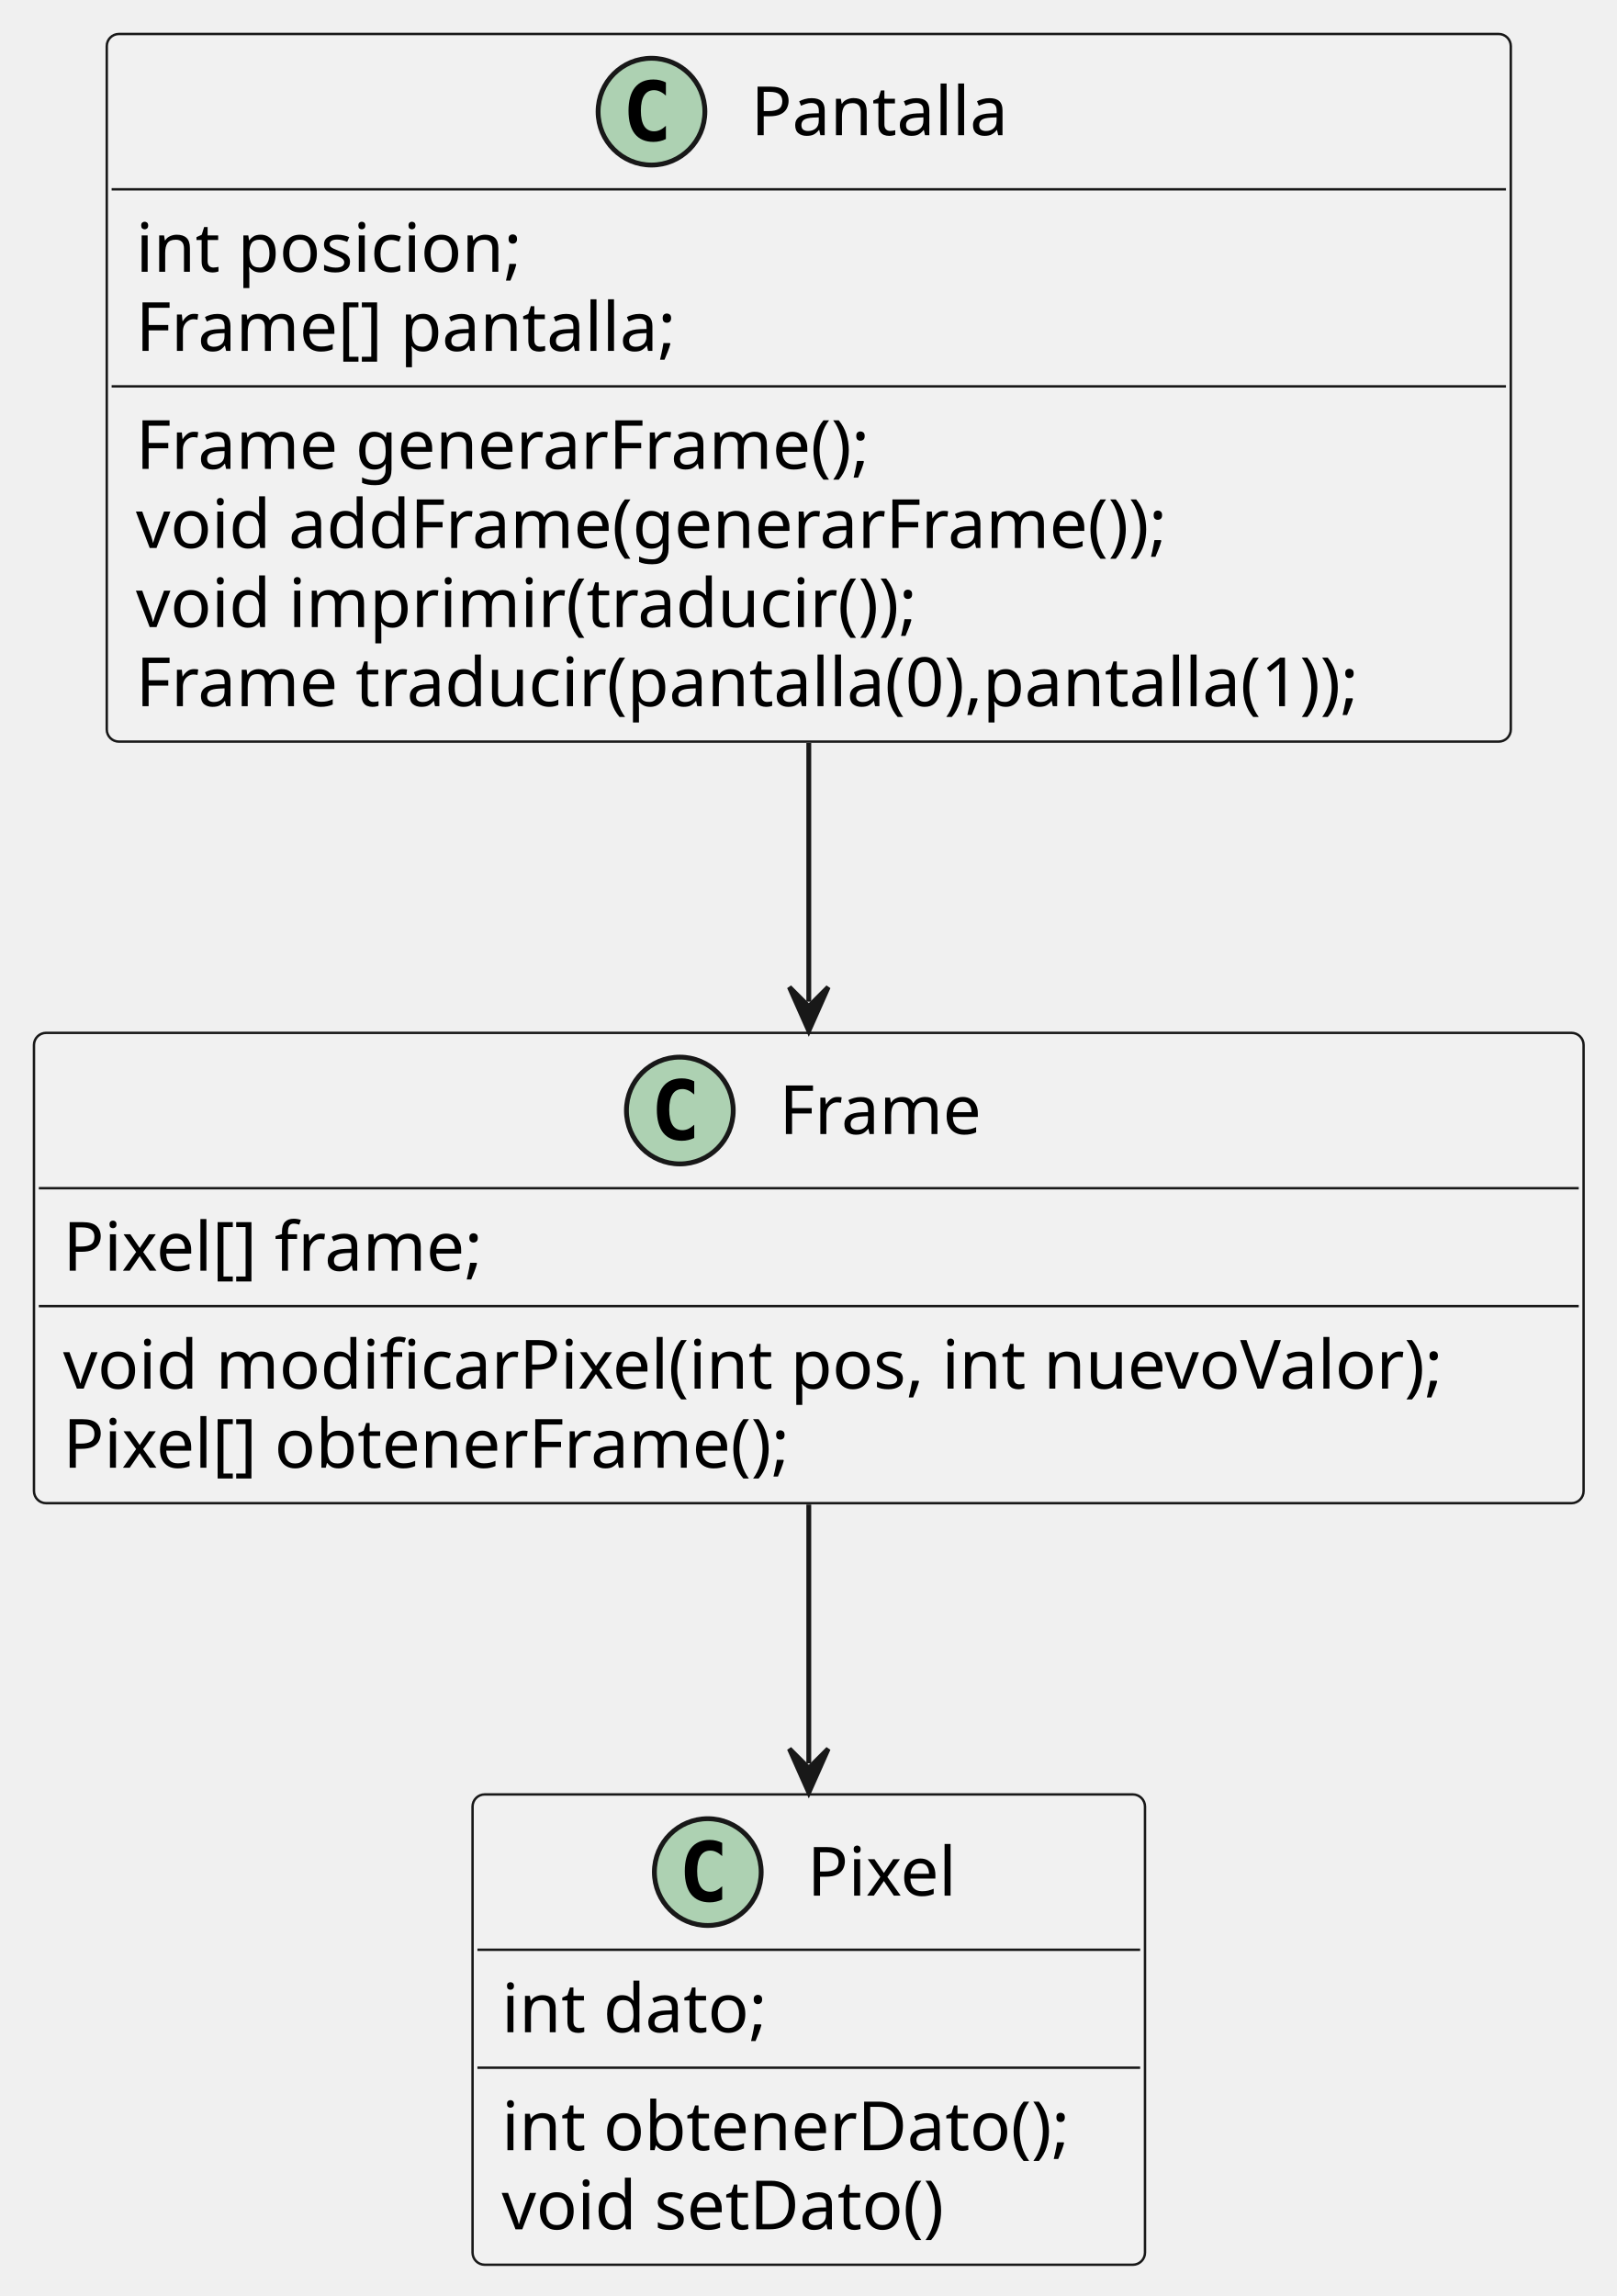
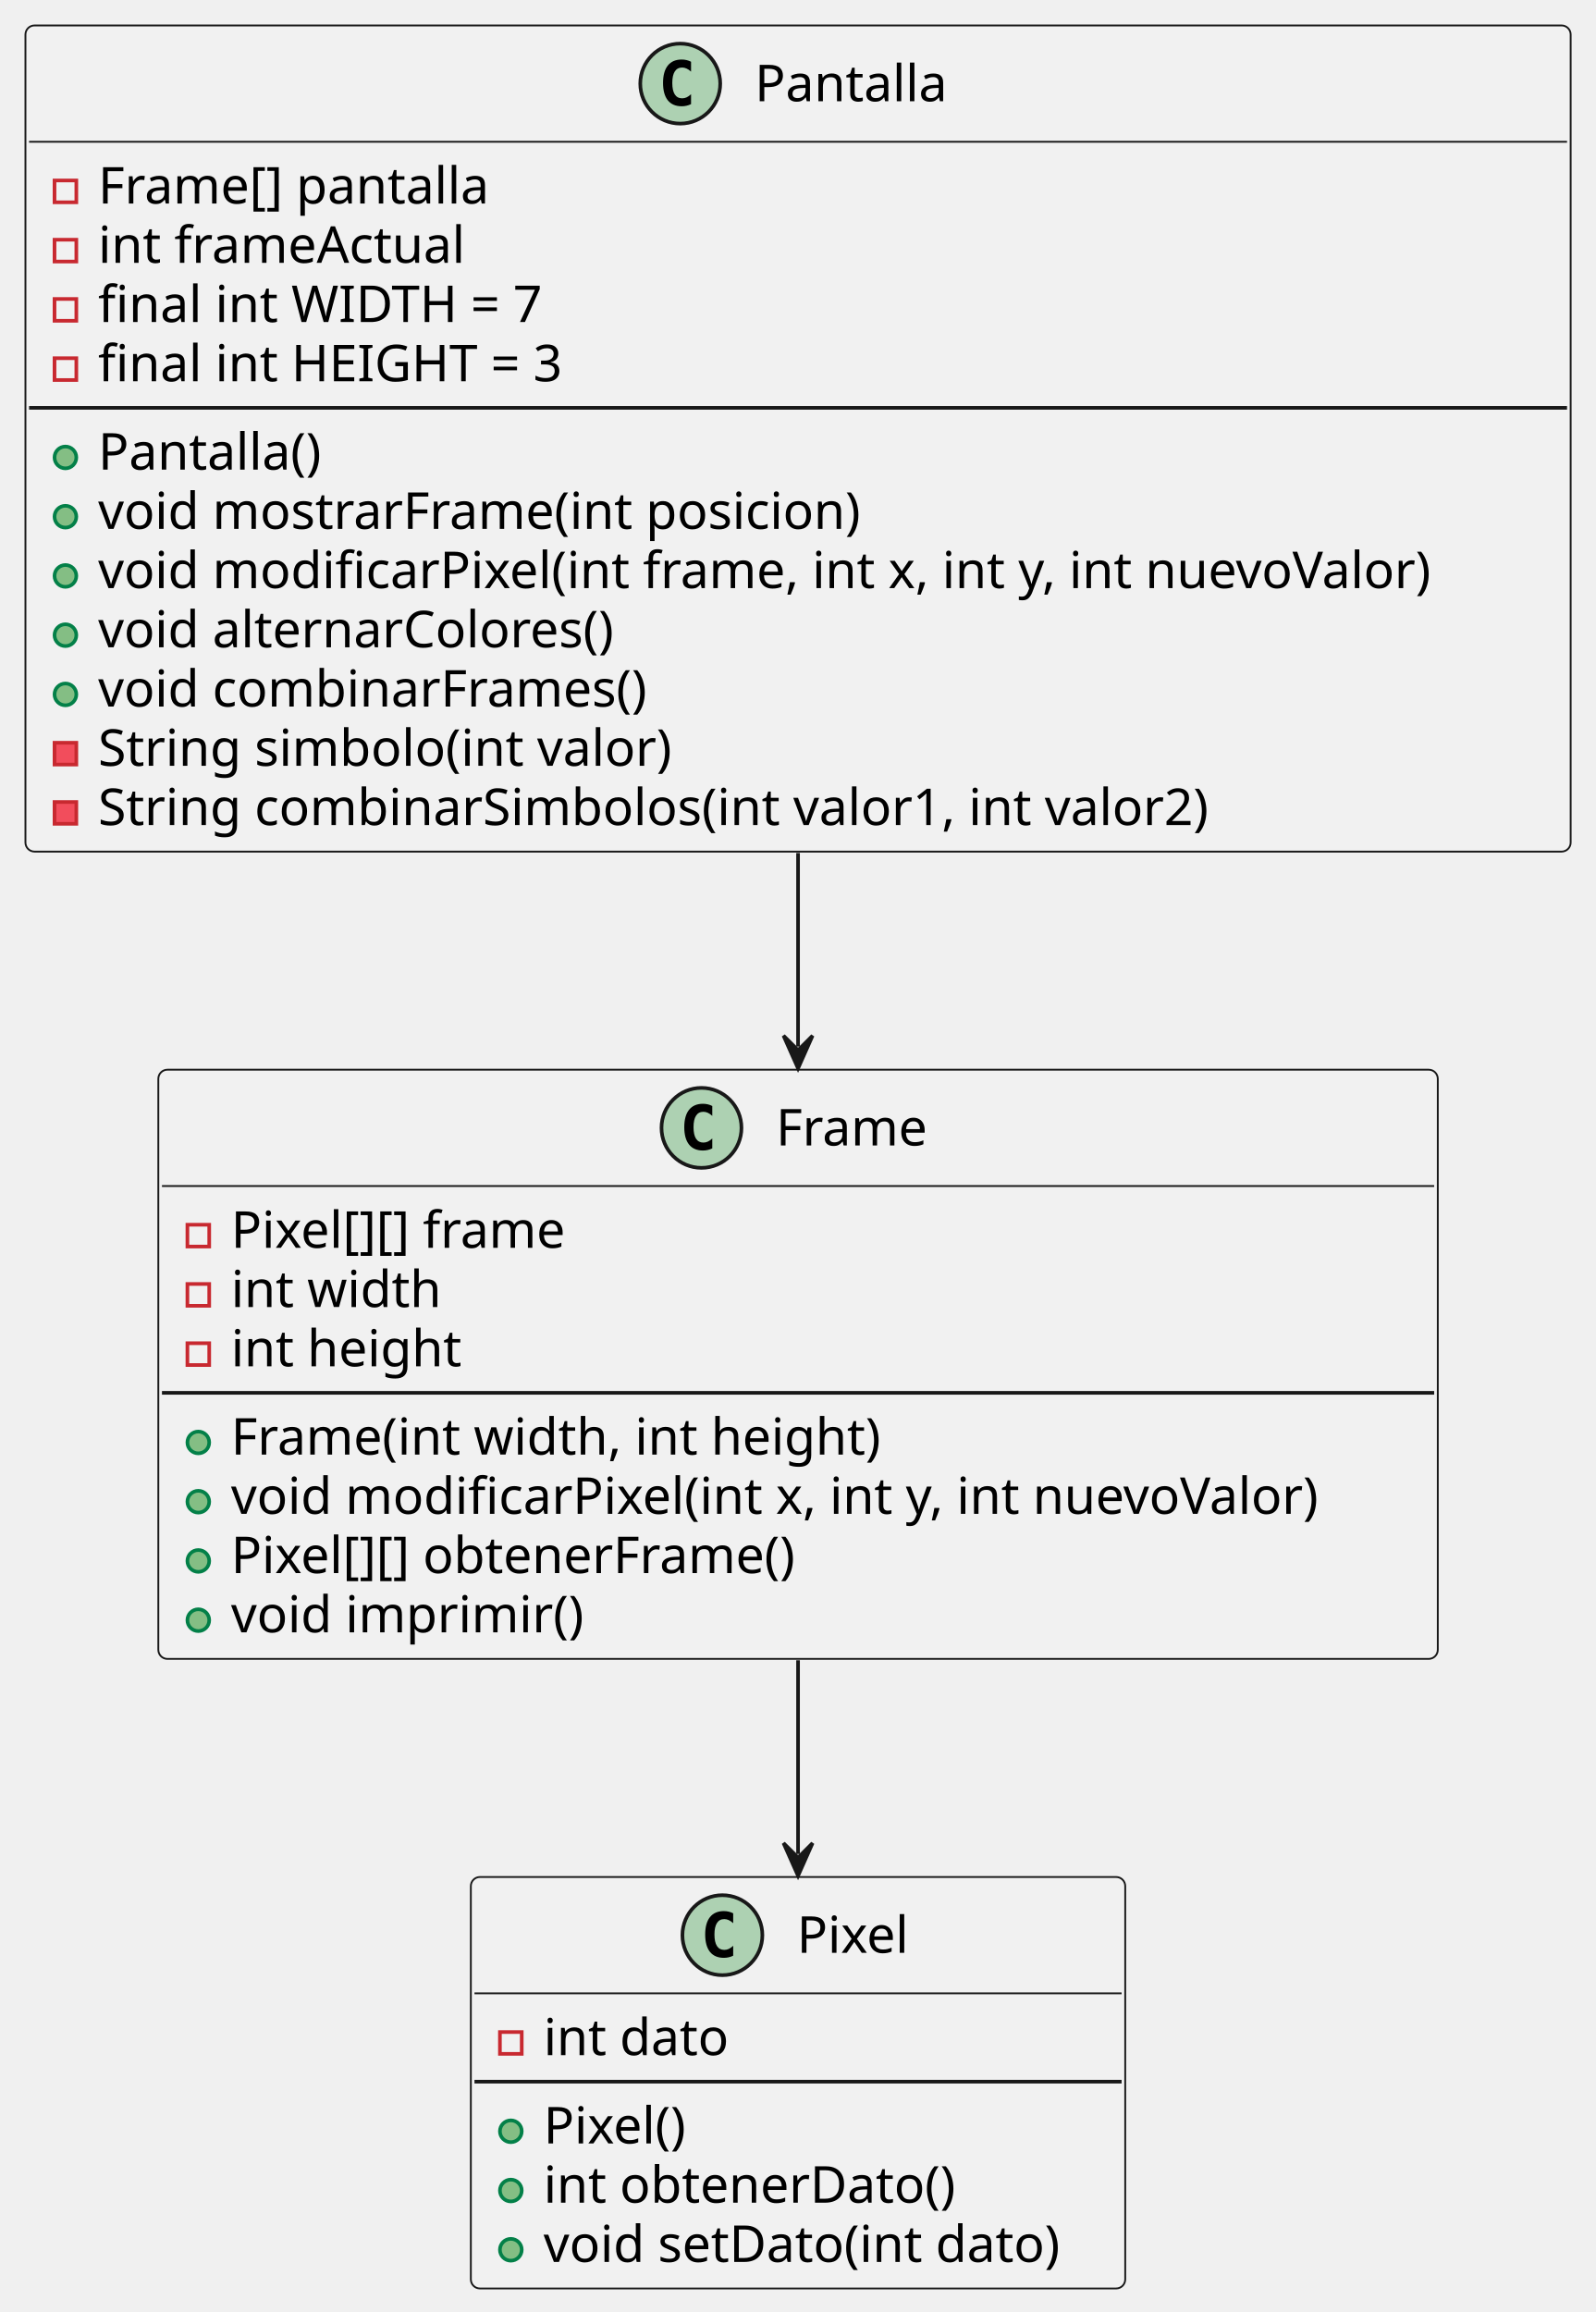
- <svg xmlns="http://www.w3.org/2000/svg" contentStyleType="text/css" data-diagram-type="CLASS" height="473px" preserveAspectRatio="none" style="width:333px;height:473px;background:#FFFFFF;" version="1.1" viewBox="0 0 333 473" width="333px" zoomAndPan="magnify">
+ <svg xmlns="http://www.w3.org/2000/svg" contentStyleType="text/css" data-diagram-type="CLASS" height="636px" preserveAspectRatio="none" style="width:439px;height:636px;background:#FFFFFF;" version="1.1" viewBox="0 0 439 636" width="439px" zoomAndPan="magnify">
  <defs />
  <g>
-     <g id="elem_Pixel">
-       <rect codeLine="1" fill="#F1F1F1" height="96.891" id="Pixel" rx="2.5" ry="2.5" style="stroke:#181818;stroke-width:0.5;" width="138.554" x="97.37" y="369.67" />
-       <ellipse cx="145.837" cy="385.67" fill="#ADD1B2" rx="11" ry="11" style="stroke:#181818;stroke-width:1;" />
-       <path d="M148.805,391.311 Q148.227,391.608 147.587,391.748 Q146.946,391.904 146.243,391.904 Q143.743,391.904 142.415,390.264 Q141.102,388.608 141.102,385.483 Q141.102,382.358 142.415,380.701 Q143.743,379.045 146.243,379.045 Q146.946,379.045 147.587,379.201 Q148.243,379.358 148.805,379.654 L148.805,382.373 Q148.18,381.795 147.587,381.529 Q146.993,381.248 146.368,381.248 Q145.024,381.248 144.337,382.326 Q143.649,383.389 143.649,385.483 Q143.649,387.576 144.337,388.654 Q145.024,389.717 146.368,389.717 Q146.993,389.717 147.587,389.451 Q148.18,389.17 148.805,388.592 L148.805,391.311 Z " fill="#000000" />
-       <text fill="#000000" font-family="sans-serif" font-size="14" lengthAdjust="spacing" textLength="33.12" x="166.337" y="390.517">Pixel</text>
-       <line style="stroke:#181818;stroke-width:0.5;" x1="98.37" x2="234.924" y1="401.67" y2="401.67" />
-       <text fill="#000000" font-family="sans-serif" font-size="14" lengthAdjust="spacing" textLength="58.94" x="103.37" y="418.665">int dato;</text>
-       <line style="stroke:#181818;stroke-width:0.5;" x1="98.37" x2="234.924" y1="425.967" y2="425.967" />
-       <text fill="#000000" font-family="sans-serif" font-size="14" lengthAdjust="spacing" textLength="126.554" x="103.37" y="442.962">int obtenerDato();</text>
-       <text fill="#000000" font-family="sans-serif" font-size="14" lengthAdjust="spacing" textLength="99.811" x="103.37" y="459.259">void setDato()</text>
+     <g id="elem_Pantalla">
+       <rect codeLine="1" fill="#F1F1F1" height="227.266" id="Pantalla" rx="2.5" ry="2.5" style="stroke:#181818;stroke-width:0.5;" width="425.123" x="7" y="7" />
+       <ellipse cx="187.151" cy="23" fill="#ADD1B2" rx="11" ry="11" style="stroke:#181818;stroke-width:1;" />
+       <path d="M190.12,28.641 Q189.542,28.938 188.901,29.078 Q188.26,29.234 187.557,29.234 Q185.057,29.234 183.729,27.594 Q182.417,25.938 182.417,22.812 Q182.417,19.688 183.729,18.031 Q185.057,16.375 187.557,16.375 Q188.26,16.375 188.901,16.531 Q189.557,16.688 190.12,16.984 L190.12,19.703 Q189.495,19.125 188.901,18.859 Q188.307,18.578 187.682,18.578 Q186.338,18.578 185.651,19.656 Q184.963,20.719 184.963,22.812 Q184.963,24.906 185.651,25.984 Q186.338,27.047 187.682,27.047 Q188.307,27.047 188.901,26.781 Q189.495,26.5 190.12,25.922 L190.12,28.641 Z " fill="#000000" />
+       <text fill="#000000" font-family="sans-serif" font-size="14" lengthAdjust="spacing" textLength="56.321" x="207.651" y="27.847">Pantalla</text>
+       <line style="stroke:#181818;stroke-width:0.5;" x1="8" x2="431.123" y1="39" y2="39" />
+       <rect fill="#FFFFFF" fill-opacity="0" height="6" style="stroke:#C82930;stroke-width:1;" width="6" x="15" y="49.648" />
+       <text fill="#000000" font-family="sans-serif" font-size="14" lengthAdjust="spacing" textLength="116.778" x="27" y="55.995">Frame[] pantalla</text>
+       <rect fill="#FFFFFF" fill-opacity="0" height="6" style="stroke:#C82930;stroke-width:1;" width="6" x="15" y="65.945" />
+       <text fill="#000000" font-family="sans-serif" font-size="14" lengthAdjust="spacing" textLength="108.322" x="27" y="72.292">int frameActual</text>
+       <rect fill="#FFFFFF" fill-opacity="0" height="6" style="stroke:#C82930;stroke-width:1;" width="6" x="15" y="82.242" />
+       <text fill="#000000" font-family="sans-serif" font-size="14" lengthAdjust="spacing" textLength="134.682" x="27" y="88.589">final int WIDTH = 7</text>
+       <rect fill="#FFFFFF" fill-opacity="0" height="6" style="stroke:#C82930;stroke-width:1;" width="6" x="15" y="98.539" />
+       <text fill="#000000" font-family="sans-serif" font-size="14" lengthAdjust="spacing" textLength="140.28" x="27" y="104.886">final int HEIGHT = 3</text>
+       <line style="stroke:#181818;stroke-width:1;" x1="8" x2="431.123" y1="112.188" y2="112.188" />
+       <ellipse cx="18" cy="125.836" fill="#84BE84" rx="3" ry="3" style="stroke:#038048;stroke-width:1;" />
+       <text fill="#000000" font-family="sans-serif" font-size="14" lengthAdjust="spacing" textLength="67.245" x="27" y="129.183">Pantalla()</text>
+       <ellipse cx="18" cy="142.133" fill="#84BE84" rx="3" ry="3" style="stroke:#038048;stroke-width:1;" />
+       <text fill="#000000" font-family="sans-serif" font-size="14" lengthAdjust="spacing" textLength="225.08" x="27" y="145.48">void mostrarFrame(int posicion)</text>
+       <ellipse cx="18" cy="158.43" fill="#84BE84" rx="3" ry="3" style="stroke:#038048;stroke-width:1;" />
+       <text fill="#000000" font-family="sans-serif" font-size="14" lengthAdjust="spacing" textLength="399.123" x="27" y="161.776">void modificarPixel(int frame, int x, int y, int nuevoValor)</text>
+       <ellipse cx="18" cy="174.727" fill="#84BE84" rx="3" ry="3" style="stroke:#038048;stroke-width:1;" />
+       <text fill="#000000" font-family="sans-serif" font-size="14" lengthAdjust="spacing" textLength="152.995" x="27" y="178.073">void alternarColores()</text>
+       <ellipse cx="18" cy="191.023" fill="#84BE84" rx="3" ry="3" style="stroke:#038048;stroke-width:1;" />
+       <text fill="#000000" font-family="sans-serif" font-size="14" lengthAdjust="spacing" textLength="162.818" x="27" y="194.37">void combinarFrames()</text>
+       <rect fill="#F24D5C" height="6" style="stroke:#C82930;stroke-width:1;" width="6" x="15" y="204.32" />
+       <text fill="#000000" font-family="sans-serif" font-size="14" lengthAdjust="spacing" textLength="169.661" x="27" y="210.667">String simbolo(int valor)</text>
+       <rect fill="#F24D5C" height="6" style="stroke:#C82930;stroke-width:1;" width="6" x="15" y="220.617" />
+       <text fill="#000000" font-family="sans-serif" font-size="14" lengthAdjust="spacing" textLength="328.925" x="27" y="226.964">String combinarSimbolos(int valor1, int valor2)</text>
    </g>
    <g id="elem_Frame">
-       <rect codeLine="7" fill="#F1F1F1" height="96.891" id="Frame" rx="2.5" ry="2.5" style="stroke:#181818;stroke-width:0.5;" width="319.296" x="7" y="212.78" />
-       <ellipse cx="140.079" cy="228.78" fill="#ADD1B2" rx="11" ry="11" style="stroke:#181818;stroke-width:1;" />
-       <path d="M143.047,234.421 Q142.469,234.718 141.829,234.858 Q141.188,235.014 140.485,235.014 Q137.985,235.014 136.657,233.374 Q135.344,231.718 135.344,228.593 Q135.344,225.468 136.657,223.811 Q137.985,222.155 140.485,222.155 Q141.188,222.155 141.829,222.311 Q142.485,222.468 143.047,222.764 L143.047,225.483 Q142.422,224.905 141.829,224.639 Q141.235,224.358 140.61,224.358 Q139.266,224.358 138.579,225.436 Q137.891,226.499 137.891,228.593 Q137.891,230.686 138.579,231.764 Q139.266,232.827 140.61,232.827 Q141.235,232.827 141.829,232.561 Q142.422,232.28 143.047,231.702 L143.047,234.421 Z " fill="#000000" />
-       <text fill="#000000" font-family="sans-serif" font-size="14" lengthAdjust="spacing" textLength="44.639" x="160.579" y="233.627">Frame</text>
-       <line style="stroke:#181818;stroke-width:0.5;" x1="8" x2="325.296" y1="244.78" y2="244.78" />
-       <text fill="#000000" font-family="sans-serif" font-size="14" lengthAdjust="spacing" textLength="94.726" x="13" y="261.775">Pixel[] frame;</text>
-       <line style="stroke:#181818;stroke-width:0.5;" x1="8" x2="325.296" y1="269.077" y2="269.077" />
-       <text fill="#000000" font-family="sans-serif" font-size="14" lengthAdjust="spacing" textLength="307.296" x="13" y="286.072">void modificarPixel(int pos, int nuevoValor);</text>
-       <text fill="#000000" font-family="sans-serif" font-size="14" lengthAdjust="spacing" textLength="163.57" x="13" y="302.369">Pixel[] obtenerFrame();</text>
+       <rect codeLine="16" fill="#F1F1F1" height="162.078" id="Frame" rx="2.5" ry="2.5" style="stroke:#181818;stroke-width:0.5;" width="352.006" x="43.56" y="294.26" />
+       <ellipse cx="192.994" cy="310.26" fill="#ADD1B2" rx="11" ry="11" style="stroke:#181818;stroke-width:1;" />
+       <path d="M195.962,315.901 Q195.384,316.197 194.744,316.338 Q194.103,316.494 193.4,316.494 Q190.9,316.494 189.572,314.854 Q188.259,313.197 188.259,310.072 Q188.259,306.947 189.572,305.291 Q190.9,303.635 193.4,303.635 Q194.103,303.635 194.744,303.791 Q195.4,303.947 195.962,304.244 L195.962,306.963 Q195.337,306.385 194.744,306.119 Q194.15,305.838 193.525,305.838 Q192.181,305.838 191.494,306.916 Q190.806,307.979 190.806,310.072 Q190.806,312.166 191.494,313.244 Q192.181,314.307 193.525,314.307 Q194.15,314.307 194.744,314.041 Q195.337,313.76 195.962,313.182 L195.962,315.901 Z " fill="#000000" />
+       <text fill="#000000" font-family="sans-serif" font-size="14" lengthAdjust="spacing" textLength="44.639" x="213.494" y="315.107">Frame</text>
+       <line style="stroke:#181818;stroke-width:0.5;" x1="44.56" x2="394.566" y1="326.26" y2="326.26" />
+       <rect fill="#FFFFFF" fill-opacity="0" height="6" style="stroke:#C82930;stroke-width:1;" width="6" x="51.56" y="336.908" />
+       <text fill="#000000" font-family="sans-serif" font-size="14" lengthAdjust="spacing" textLength="100.933" x="63.56" y="343.255">Pixel[][] frame</text>
+       <rect fill="#FFFFFF" fill-opacity="0" height="6" style="stroke:#C82930;stroke-width:1;" width="6" x="51.56" y="353.205" />
+       <text fill="#000000" font-family="sans-serif" font-size="14" lengthAdjust="spacing" textLength="61.291" x="63.56" y="359.552">int width</text>
+       <rect fill="#FFFFFF" fill-opacity="0" height="6" style="stroke:#C82930;stroke-width:1;" width="6" x="51.56" y="369.502" />
+       <text fill="#000000" font-family="sans-serif" font-size="14" lengthAdjust="spacing" textLength="67.327" x="63.56" y="375.849">int height</text>
+       <line style="stroke:#181818;stroke-width:1;" x1="44.56" x2="394.566" y1="383.151" y2="383.151" />
+       <ellipse cx="54.56" cy="396.799" fill="#84BE84" rx="3" ry="3" style="stroke:#038048;stroke-width:1;" />
+       <text fill="#000000" font-family="sans-serif" font-size="14" lengthAdjust="spacing" textLength="193.081" x="63.56" y="400.146">Frame(int width, int height)</text>
+       <ellipse cx="54.56" cy="413.096" fill="#84BE84" rx="3" ry="3" style="stroke:#038048;stroke-width:1;" />
+       <text fill="#000000" font-family="sans-serif" font-size="14" lengthAdjust="spacing" textLength="326.006" x="63.56" y="416.443">void modificarPixel(int x, int y, int nuevoValor)</text>
+       <ellipse cx="54.56" cy="429.393" fill="#84BE84" rx="3" ry="3" style="stroke:#038048;stroke-width:1;" />
+       <text fill="#000000" font-family="sans-serif" font-size="14" lengthAdjust="spacing" textLength="169.777" x="63.56" y="432.74">Pixel[][] obtenerFrame()</text>
+       <ellipse cx="54.56" cy="445.69" fill="#84BE84" rx="3" ry="3" style="stroke:#038048;stroke-width:1;" />
+       <text fill="#000000" font-family="sans-serif" font-size="14" lengthAdjust="spacing" textLength="104.344" x="63.56" y="449.036">void imprimir()</text>
    </g>
-     <g id="elem_Pantalla">
-       <rect codeLine="13" fill="#F1F1F1" height="145.781" id="Pantalla" rx="2.5" ry="2.5" style="stroke:#181818;stroke-width:0.5;" width="289.3" x="22" y="7" />
-       <ellipse cx="134.239" cy="23" fill="#ADD1B2" rx="11" ry="11" style="stroke:#181818;stroke-width:1;" />
-       <path d="M137.208,28.641 Q136.63,28.938 135.989,29.078 Q135.349,29.234 134.645,29.234 Q132.145,29.234 130.817,27.594 Q129.505,25.938 129.505,22.812 Q129.505,19.688 130.817,18.031 Q132.145,16.375 134.645,16.375 Q135.349,16.375 135.989,16.531 Q136.645,16.688 137.208,16.984 L137.208,19.703 Q136.583,19.125 135.989,18.859 Q135.395,18.578 134.77,18.578 Q133.427,18.578 132.739,19.656 Q132.052,20.719 132.052,22.812 Q132.052,24.906 132.739,25.984 Q133.427,27.047 134.77,27.047 Q135.395,27.047 135.989,26.781 Q136.583,26.5 137.208,25.922 L137.208,28.641 Z " fill="#000000" />
-       <text fill="#000000" font-family="sans-serif" font-size="14" lengthAdjust="spacing" textLength="56.321" x="154.739" y="27.847">Pantalla</text>
-       <line style="stroke:#181818;stroke-width:0.5;" x1="23" x2="310.3" y1="39" y2="39" />
-       <text fill="#000000" font-family="sans-serif" font-size="14" lengthAdjust="spacing" textLength="85.08" x="28" y="55.995">int posicion;</text>
-       <text fill="#000000" font-family="sans-serif" font-size="14" lengthAdjust="spacing" textLength="121.495" x="28" y="72.292">Frame[] pantalla;</text>
-       <line style="stroke:#181818;stroke-width:0.5;" x1="23" x2="310.3" y1="79.594" y2="79.594" />
-       <text fill="#000000" font-family="sans-serif" font-size="14" lengthAdjust="spacing" textLength="164.445" x="28" y="96.589">Frame generarFrame();</text>
-       <text fill="#000000" font-family="sans-serif" font-size="14" lengthAdjust="spacing" textLength="231.349" x="28" y="112.886">void addFrame(generarFrame());</text>
-       <text fill="#000000" font-family="sans-serif" font-size="14" lengthAdjust="spacing" textLength="174.911" x="28" y="129.183">void imprimir(traducir());</text>
-       <text fill="#000000" font-family="sans-serif" font-size="14" lengthAdjust="spacing" textLength="277.3" x="28" y="145.48">Frame traducir(pantalla(0),pantalla(1));</text>
+     <g id="elem_Pixel">
+       <rect codeLine="27" fill="#F1F1F1" height="113.188" id="Pixel" rx="2.5" ry="2.5" style="stroke:#181818;stroke-width:0.5;" width="180.034" x="129.54" y="516.34" />
+       <ellipse cx="198.747" cy="532.34" fill="#ADD1B2" rx="11" ry="11" style="stroke:#181818;stroke-width:1;" />
+       <path d="M201.716,537.981 Q201.138,538.278 200.497,538.418 Q199.856,538.574 199.153,538.574 Q196.653,538.574 195.325,536.934 Q194.013,535.278 194.013,532.153 Q194.013,529.028 195.325,527.371 Q196.653,525.715 199.153,525.715 Q199.856,525.715 200.497,525.871 Q201.153,526.028 201.716,526.324 L201.716,529.043 Q201.091,528.465 200.497,528.199 Q199.903,527.918 199.278,527.918 Q197.935,527.918 197.247,528.996 Q196.56,530.059 196.56,532.153 Q196.56,534.246 197.247,535.324 Q197.935,536.387 199.278,536.387 Q199.903,536.387 200.497,536.121 Q201.091,535.84 201.716,535.262 L201.716,537.981 Z " fill="#000000" />
+       <text fill="#000000" font-family="sans-serif" font-size="14" lengthAdjust="spacing" textLength="33.12" x="219.247" y="537.187">Pixel</text>
+       <line style="stroke:#181818;stroke-width:0.5;" x1="130.54" x2="308.574" y1="548.34" y2="548.34" />
+       <rect fill="#FFFFFF" fill-opacity="0" height="6" style="stroke:#C82930;stroke-width:1;" width="6" x="137.54" y="558.988" />
+       <text fill="#000000" font-family="sans-serif" font-size="14" lengthAdjust="spacing" textLength="54.223" x="149.54" y="565.335">int dato</text>
+       <line style="stroke:#181818;stroke-width:1;" x1="130.54" x2="308.574" y1="572.637" y2="572.637" />
+       <ellipse cx="140.54" cy="586.285" fill="#84BE84" rx="3" ry="3" style="stroke:#038048;stroke-width:1;" />
+       <text fill="#000000" font-family="sans-serif" font-size="14" lengthAdjust="spacing" textLength="44.044" x="149.54" y="589.632">Pixel()</text>
+       <ellipse cx="140.54" cy="602.582" fill="#84BE84" rx="3" ry="3" style="stroke:#038048;stroke-width:1;" />
+       <text fill="#000000" font-family="sans-serif" font-size="14" lengthAdjust="spacing" textLength="121.837" x="149.54" y="605.929">int obtenerDato()</text>
+       <ellipse cx="140.54" cy="618.879" fill="#84BE84" rx="3" ry="3" style="stroke:#038048;stroke-width:1;" />
+       <text fill="#000000" font-family="sans-serif" font-size="14" lengthAdjust="spacing" textLength="154.034" x="149.54" y="622.226">void setDato(int dato)</text>
+     </g>
+     <g id="link_Pantalla_Frame">
+       <path codeLine="35" d="M219.56,234.66 C219.56,254.64 219.56,269.06 219.56,287.9 " fill="#FFFFFF" fill-opacity="0" id="Pantalla-to-Frame" style="stroke:#181818;stroke-width:1;" />
+       <polygon fill="#181818" points="219.56,293.9,223.56,284.9,219.56,288.9,215.56,284.9,219.56,293.9" style="stroke:#181818;stroke-width:1;" />
    </g>
    <g id="link_Frame_Pixel">
-       <path codeLine="22" d="M166.65,309.96 C166.65,328.8 166.65,344.41 166.65,363.27 " fill="#FFFFFF" fill-opacity="0" id="Frame-to-Pixel" style="stroke:#181818;stroke-width:1;" />
-       <polygon fill="#181818" points="166.65,369.27,170.65,360.27,166.65,364.27,162.65,360.27,166.65,369.27" style="stroke:#181818;stroke-width:1;" />
-     </g>
-     <g id="link_Pantalla_Frame">
-       <path codeLine="23" d="M166.65,153.06 C166.65,173.01 166.65,188.16 166.65,206.36 " fill="#FFFFFF" fill-opacity="0" id="Pantalla-to-Frame" style="stroke:#181818;stroke-width:1;" />
-       <polygon fill="#181818" points="166.65,212.36,170.65,203.36,166.65,207.36,162.65,203.36,166.65,212.36" style="stroke:#181818;stroke-width:1;" />
+       <path codeLine="36" d="M219.56,456.72 C219.56,476.64 219.56,491.55 219.56,510.01 " fill="#FFFFFF" fill-opacity="0" id="Frame-to-Pixel" style="stroke:#181818;stroke-width:1;" />
+       <polygon fill="#181818" points="219.56,516.01,223.56,507.01,219.56,511.01,215.56,507.01,219.56,516.01" style="stroke:#181818;stroke-width:1;" />
    </g>
  </g>
</svg>
